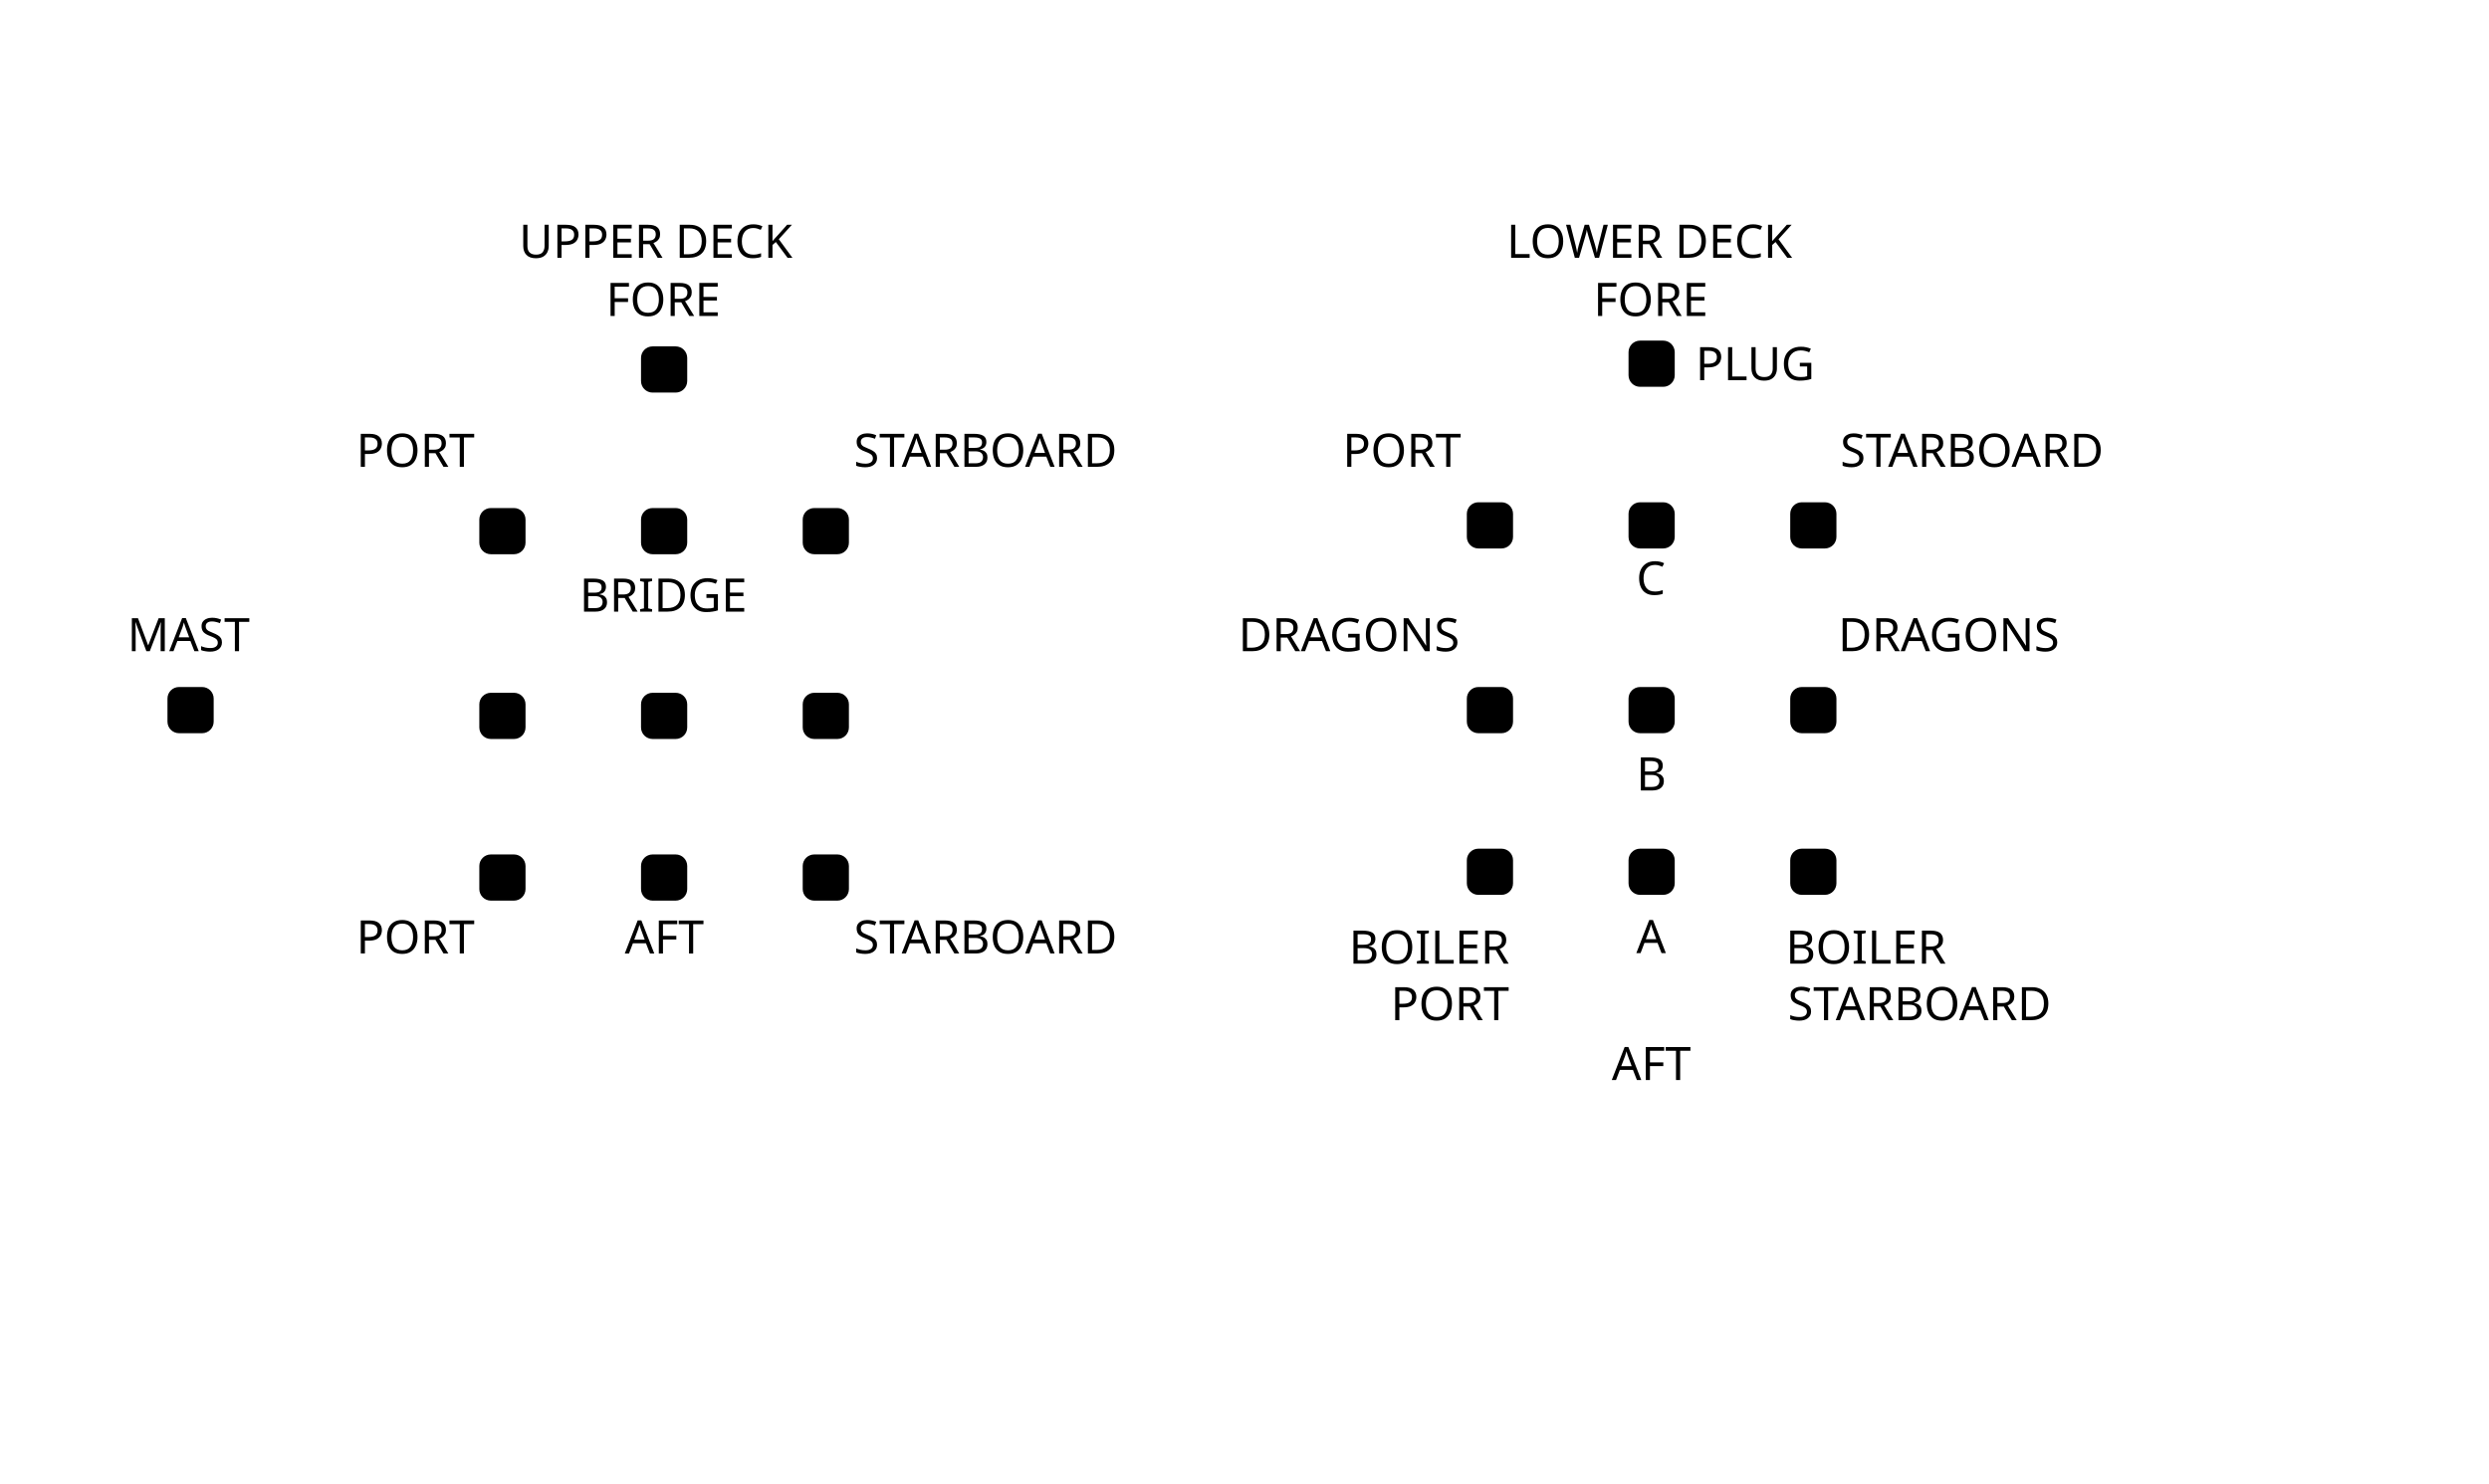
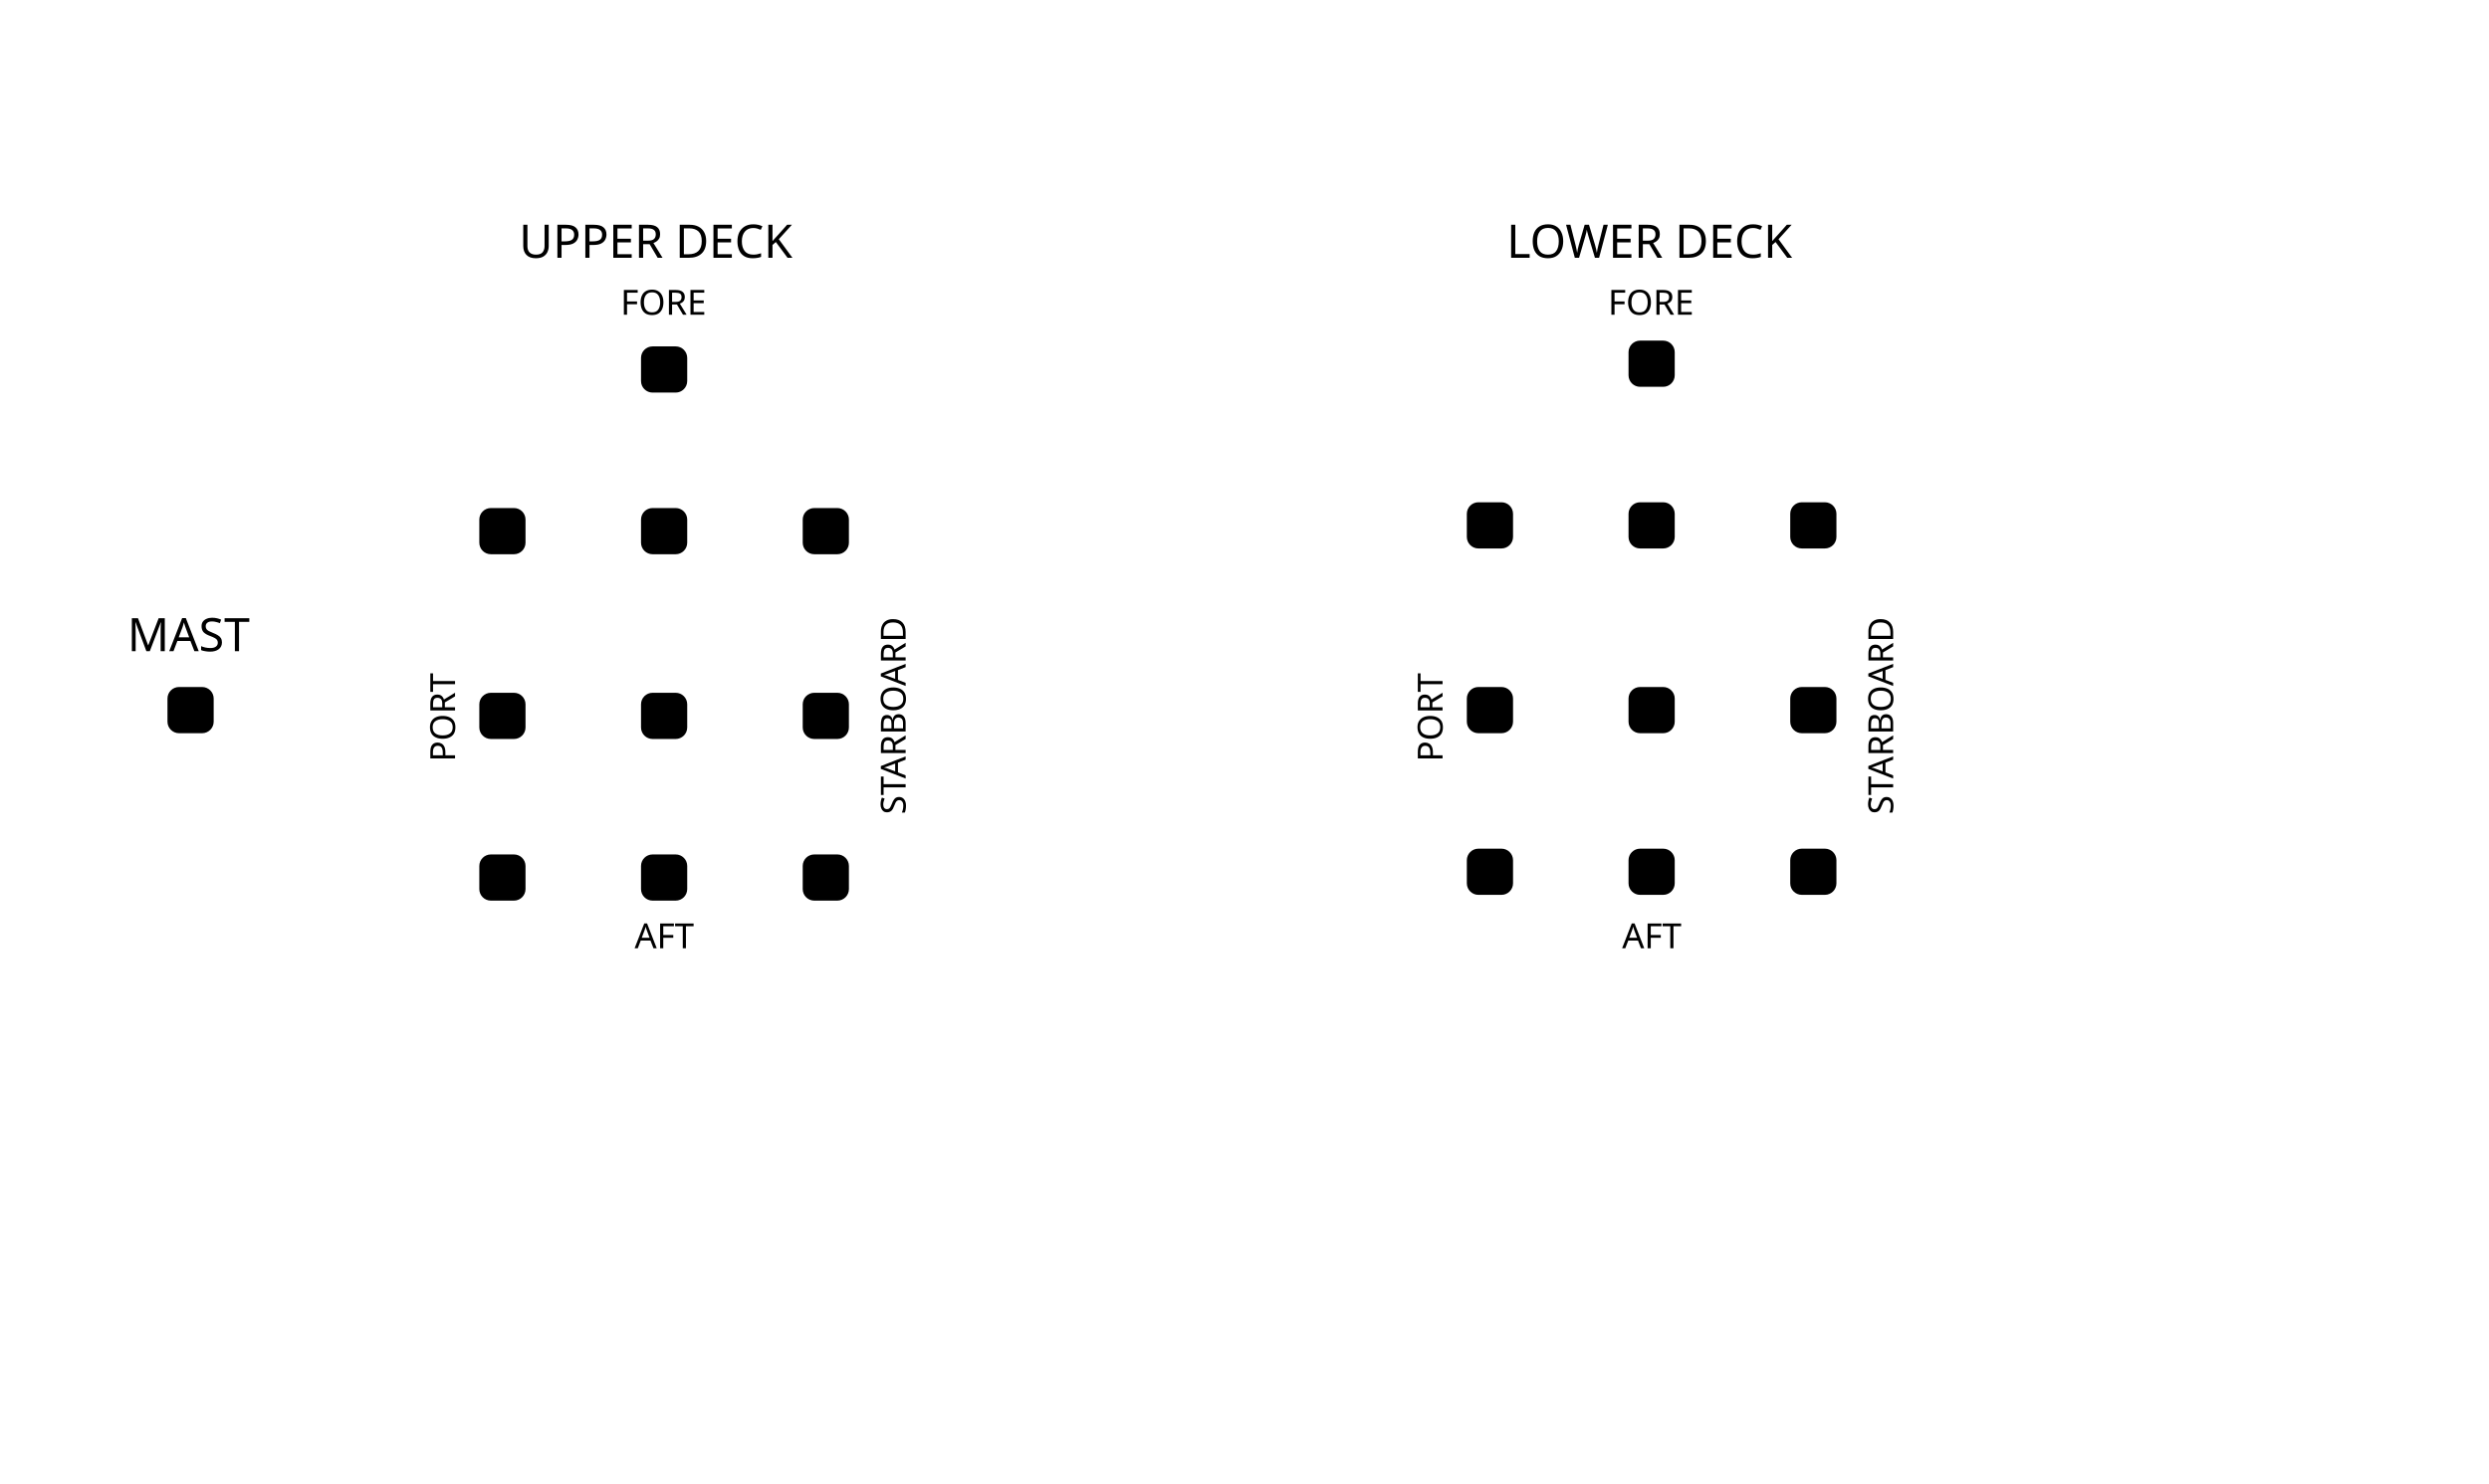
<svg xmlns="http://www.w3.org/2000/svg" viewBox="0 0 431 257" class="map-svg" data-map-id="63" version="1.1" id="svg6">
  <defs id="defs6" />
  <style id="inkscape-font-fix">
text, .map-label, .map-label-muted, .map-label-accent,
.lib-table, .lib-gap-label, .lib-book-label,
.lib-row-num, .lib-book-list, .room-type-label {
  font-family: "Noto Sans", sans-serif;
}
</style>
  <g id="layer-artwork">
    <text xml:space="preserve" x="260.892" y="44.654" id="text6" class="map-label" font-size="8">
      <tspan id="tspan6" x="260.892" y="44.654" style="font-size:8px">LOWER DECK</tspan>
    </text>
-     <text xml:space="preserve" x="275.94" y="54.727" id="text7" class="map-label-muted" font-size="7px">
-       <tspan x="275.94" y="54.727" style="font-size:8px" id="tspan8">FORE</tspan>
-     </text>
-     <text xml:space="preserve" x="283.352" y="103.008" id="text9" class="map-label" font-size="8px">
-       <tspan id="tspan9" x="283.352" y="103.008" style="font-size:8px">C</tspan>
-     </text>
-     <text xml:space="preserve" x="283.352" y="136.92" id="text10" class="map-label" font-size="8px">
-       <tspan id="tspan10" x="283.352" y="136.92" style="font-size:8px">B</tspan>
-     </text>
-     <text xml:space="preserve" x="283.352" y="165.088" id="text11" class="map-label" font-size="8px">
-       <tspan id="tspan11" x="283.352" y="165.088" style="font-size:8px">A</tspan>
-     </text>
-     <text xml:space="preserve" x="318.666" y="80.86" id="text12" class="map-label-muted" font-size="7px">
-       <tspan x="318.666" y="80.86" style="font-size:8px" id="tspan12">STARBOARD</tspan>
-     </text>
-     <text xml:space="preserve" x="232.502" y="80.86" id="text13" class="map-label-muted" font-size="7px">
-       <tspan x="232.502" y="80.86" style="font-size:8px" id="tspan13">PORT</tspan>
-     </text>
-     <text xml:space="preserve" x="214.439" y="112.8" id="text14" class="map-label-muted" font-size="7px">
-       <tspan x="214.439" y="112.8" style="font-size:8px" id="tspan14">DRAGONS</tspan>
-     </text>
-     <text xml:space="preserve" x="318.298" y="112.8" id="text15" class="map-label-muted" font-size="7px">
-       <tspan x="318.298" y="112.8" style="font-size:8px" id="tspan15">DRAGONS</tspan>
-     </text>
-     <text xml:space="preserve" x="233.586" y="166.92" id="text16" class="map-label" font-size="8px">
-       <tspan id="tspan16" x="233.586" y="166.92" style="font-size:8px">BOILER</tspan>
-     </text>
-     <text xml:space="preserve" x="309.224" y="166.92" id="text17" class="map-label" font-size="8px">
-       <tspan id="tspan17" x="309.224" y="166.92" style="font-size:8px">BOILER</tspan>
-     </text>
-     <text xml:space="preserve" x="309.592" y="176.712" id="text18" class="map-label-muted" font-size="7px">
-       <tspan x="309.592" y="176.712" style="font-size:8px" id="tspan18">STARBOARD</tspan>
-     </text>
-     <text xml:space="preserve" x="240.818" y="176.712" id="text19" class="map-label-muted" font-size="7px">
-       <tspan x="240.818" y="176.712" style="font-size:8px" id="tspan19">PORT</tspan>
-     </text>
-     <text xml:space="preserve" x="279.092" y="187.082" id="text20" class="map-label-muted" font-size="7px">
-       <tspan x="279.092" y="187.082" style="font-size:8px" id="tspan20">AFT</tspan>
-     </text>
    <text xml:space="preserve" x="89.892" y="44.654" id="text21" class="map-label" font-size="8px">
      <tspan id="tspan21" x="89.892" y="44.654" style="font-size:8px">UPPER DECK</tspan>
    </text>
-     <text xml:space="preserve" x="104.94" y="54.727" id="text22" class="map-label-muted" font-size="7px">
-       <tspan x="104.94" y="54.727" style="font-size:8px" id="tspan22">FORE</tspan>
+     <text xml:space="preserve" x="107.455" y="54.512" id="text22" class="map-label-muted" font-size="6px" style="font-size:6px">
+       <tspan x="107.455" y="54.512" id="tspan22" style="font-size:6px">FORE</tspan>
    </text>
    <text xml:space="preserve" x="22.052" y="112.796" id="text23" class="map-label" font-size="8px">
      <tspan id="tspan23" x="22.052" y="112.796" style="font-size:8px">MAST</tspan>
    </text>
-     <text xml:space="preserve" x="147.857" y="80.86" id="text24" class="map-label-muted" font-size="7px">
-       <tspan x="147.857" y="80.86" style="font-size:8px" id="tspan24">STARBOARD</tspan>
+     <text xml:space="preserve" x="109.891" y="164.251" id="text29" class="map-label-muted" font-size="7px" style="font-size:6px">
+       <tspan x="109.891" y="164.251" id="tspan29" style="font-size:6px">AFT</tspan>
    </text>
-     <text xml:space="preserve" x="61.692" y="80.86" id="text25" class="map-label-muted" font-size="7px">
-       <tspan x="61.692" y="80.86" style="font-size:8px" id="tspan25">PORT</tspan>
+     <text xml:space="preserve" x="-141.064" y="156.822" id="text4" class="map-label-muted" font-size="7px" transform="rotate(-90)" style="font-size:6px">
+       <tspan x="-141.064" y="156.822" id="tspan4" style="font-size:6px">STARBOARD</tspan>
    </text>
-     <text xml:space="preserve" x="100.352" y="105.944" id="text26" class="map-label-muted" font-size="7px">
-       <tspan x="100.352" y="105.944" style="font-size:8px" id="tspan26">BRIDGE</tspan>
+     <text xml:space="preserve" x="-131.95" y="78.798" id="text5" class="map-label-muted" font-size="7px" transform="rotate(-90)" style="font-size:6px">
+       <tspan x="-131.95" y="78.798" id="tspan5" style="font-size:6px">PORT</tspan>
    </text>
-     <text xml:space="preserve" x="147.857" y="165.152" id="text27" class="map-label-muted" font-size="7px">
-       <tspan x="147.857" y="165.152" style="font-size:8px" id="tspan27">STARBOARD</tspan>
+     <text xml:space="preserve" x="278.455" y="54.512" id="text7" class="map-label-muted" font-size="6px" style="font-size:6px">
+       <tspan x="278.455" y="54.512" id="tspan7" style="font-size:6px">FORE</tspan>
    </text>
-     <text xml:space="preserve" x="61.692" y="165.152" id="text28" class="map-label-muted" font-size="7px">
-       <tspan x="61.692" y="165.152" style="font-size:8px" id="tspan28">PORT</tspan>
+     <text xml:space="preserve" x="280.891" y="164.251" id="text8" class="map-label-muted" font-size="7px" style="font-size:6px">
+       <tspan x="280.891" y="164.251" id="tspan8" style="font-size:6px">AFT</tspan>
    </text>
-     <text xml:space="preserve" x="108.188" y="165.16" id="text29" class="map-label-muted" font-size="7px">
-       <tspan x="108.188" y="165.16" style="font-size:8px" id="tspan29">AFT</tspan>
+     <text xml:space="preserve" x="-141.064" y="327.822" id="text9" class="map-label-muted" font-size="7px" transform="rotate(-90)" style="font-size:6px">
+       <tspan x="-141.064" y="327.822" id="tspan9" style="font-size:6px">STARBOARD</tspan>
    </text>
-     <text xml:space="preserve" x="293.612" y="65.856" id="text30" class="map-label-muted" font-size="7px">
-       <tspan x="293.612" y="65.856" style="font-size:8px" id="tspan30">PLUG</tspan>
+     <text xml:space="preserve" x="-131.95" y="249.798" id="text10" class="map-label-muted" font-size="7px" transform="rotate(-90)" style="font-size:6px">
+       <tspan x="-131.95" y="249.798" id="tspan10" style="font-size:6px">PORT</tspan>
    </text>
  </g>
  <g id="layer-exits">
    <line id="edge-276f933f8ae0836c030480f9913b5839b99f412c-cc132ec2ee473ae6a3293cc7c07ea34aa573b08a" class="exit" x1="115" y1="124" x2="143" y2="124" />
    <line id="edge-7061b06e4b2dcc679cbb7f708ff75024c60aa5ad-cc132ec2ee473ae6a3293cc7c07ea34aa573b08a" class="exit" x1="143" y1="92" x2="143" y2="124" />
    <line id="edge-bb128c612942e5adb1f2568ef0b0ecf95bf435dd-cc132ec2ee473ae6a3293cc7c07ea34aa573b08a" class="exit" x1="143" y1="152" x2="143" y2="124" />
+ 

    null
    <line id="edge-276f933f8ae0836c030480f9913b5839b99f412c-bb128c612942e5adb1f2568ef0b0ecf95bf435dd" class="exit" x1="115" y1="124" x2="143" y2="152" />
    <line id="edge-300d37af6bc80eeb8b1d85bba0dc9e349bfdb0c5-bb128c612942e5adb1f2568ef0b0ecf95bf435dd" class="exit" x1="115" y1="152" x2="143" y2="152" />
    <line id="edge-276f933f8ae0836c030480f9913b5839b99f412c-300d37af6bc80eeb8b1d85bba0dc9e349bfdb0c5" class="exit" x1="115" y1="124" x2="115" y2="152" />
    <line id="edge-300d37af6bc80eeb8b1d85bba0dc9e349bfdb0c5-b6278d2a3a3f2f6ebdf33ba6c37dd21a681aa6ad" class="exit" x1="115" y1="152" x2="87" y2="152" />
    <line id="edge-300d37af6bc80eeb8b1d85bba0dc9e349bfdb0c5-cc132ec2ee473ae6a3293cc7c07ea34aa573b08a" class="exit" x1="115" y1="152" x2="143" y2="124" />
    <line id="edge-afe5ba7685f3ad5d6e2c72a1a26a1c4e49c8b121-b6278d2a3a3f2f6ebdf33ba6c37dd21a681aa6ad" class="exit" x1="87" y1="124" x2="87" y2="152" />
    <line id="edge-276f933f8ae0836c030480f9913b5839b99f412c-afe5ba7685f3ad5d6e2c72a1a26a1c4e49c8b121" class="exit" x1="115" y1="124" x2="87" y2="124" />
    <line id="edge-300d37af6bc80eeb8b1d85bba0dc9e349bfdb0c5-afe5ba7685f3ad5d6e2c72a1a26a1c4e49c8b121" class="exit" x1="115" y1="152" x2="87" y2="124" />
    <line id="edge-549b279912bf26749f193103f5a698d1763c4195-afe5ba7685f3ad5d6e2c72a1a26a1c4e49c8b121" class="exit" x1="87" y1="92" x2="87" y2="124" />
+ 

    null
    null
    <line id="edge-276f933f8ae0836c030480f9913b5839b99f412c-b6278d2a3a3f2f6ebdf33ba6c37dd21a681aa6ad" class="exit" x1="115" y1="124" x2="87" y2="152" />
    <line id="edge-21de9d4c3c3c9b4cd41483937f63c98f20c856c8-7061b06e4b2dcc679cbb7f708ff75024c60aa5ad" class="exit" x1="115" y1="64" x2="143" y2="92" />
    <line id="edge-7061b06e4b2dcc679cbb7f708ff75024c60aa5ad-fb106e274d6161cebcbba8dfb256b718f896d800" class="exit" x1="143" y1="92" x2="115" y2="92" />
    <line id="edge-21de9d4c3c3c9b4cd41483937f63c98f20c856c8-549b279912bf26749f193103f5a698d1763c4195" class="exit" x1="115" y1="64" x2="87" y2="92" />
    <line id="edge-549b279912bf26749f193103f5a698d1763c4195-fb106e274d6161cebcbba8dfb256b718f896d800" class="exit" x1="87" y1="92" x2="115" y2="92" />
    <line id="edge-69785e30295575f22400335deda7284980a8647b-bb1f4ee5a2a4e1dca0a91559d4934c2710080ffd" class="exit" x1="314" y1="151" x2="314" y2="123" />
    <line id="edge-7011a9bed74b1a416349e8b251f0d312c1c01311-bb1f4ee5a2a4e1dca0a91559d4934c2710080ffd" class="exit" x1="314" y1="91" x2="314" y2="123" />
    <line id="edge-8380ae44a26adabd8cfcc4c66315fccaf375dd96-bb1f4ee5a2a4e1dca0a91559d4934c2710080ffd" class="exit" x1="286" y1="123" x2="314" y2="123" />
    <line id="edge-37ceaa9225c6079b6f4c1c1822f6586c8f3562c1-7011a9bed74b1a416349e8b251f0d312c1c01311" class="exit" x1="286" y1="63" x2="314" y2="91" />
    <line id="edge-37ceaa9225c6079b6f4c1c1822f6586c8f3562c1-a3acea848c2fb367e7d38792d3a5c58e45aac205" class="exit" x1="286" y1="63" x2="258" y2="91" />
    <line id="edge-68c73bf8cbd4bdf2d5f056dfb0c4f7f873c43357-a3acea848c2fb367e7d38792d3a5c58e45aac205" class="exit" x1="286" y1="91" x2="258" y2="91" />
    <line id="edge-9af6f1f64b8728b62a572a0540be43110cb109ad-a3acea848c2fb367e7d38792d3a5c58e45aac205" class="exit" x1="258" y1="123" x2="258" y2="91" />
    <line id="edge-8fb3cbee200ce4c47426e357635cf027354a0645-9af6f1f64b8728b62a572a0540be43110cb109ad" class="exit" x1="258" y1="151" x2="258" y2="123" />
    <line id="edge-8fb3cbee200ce4c47426e357635cf027354a0645-e97301502f9725e070d40542e02b9df68384c223" class="exit" x1="258" y1="151" x2="286" y2="151" />
  </g>
  <g id="layer-rooms">
    <rect id="room-cc132ec2ee473ae6a3293cc7c07ea34aa573b08a" class="room indoor" data-label="starboard side of the upper deck" x="139" y="120" width="8" height="8" rx="2" />
    <polygon class="stair-symbol" points="140.5,122 145.5,122 143,127 " id="polygon1" />
    <rect id="room-bb128c612942e5adb1f2568ef0b0ecf95bf435dd" class="room indoor" data-label="starboard aft corner of the upper deck" x="139" y="148" width="8" height="8" rx="2" />
    <rect id="room-300d37af6bc80eeb8b1d85bba0dc9e349bfdb0c5" class="room indoor" data-label="aft end of the upper deck" x="111" y="148" width="8" height="8" rx="2" />
    <rect id="room-b6278d2a3a3f2f6ebdf33ba6c37dd21a681aa6ad" class="room indoor" data-label="port aft corner of the upper deck" x="83" y="148" width="8" height="8" rx="2" />
    <rect id="room-afe5ba7685f3ad5d6e2c72a1a26a1c4e49c8b121" class="room indoor" data-label="port side of the upper deck" x="83" y="120" width="8" height="8" rx="2" />
    <polygon class="stair-symbol" points="84.5,122 89.5,122 87,127 " id="polygon2" />
    <rect id="room-276f933f8ae0836c030480f9913b5839b99f412c" class="room indoor" data-label="middle of the upper deck" x="111" y="120" width="8" height="8" rx="2" />
    <polygon class="stair-symbol" points="112.5,126 117.5,126 115,121 " id="polygon3" />
    <rect id="room-01cef59ef1d5914600f1cf94d4f3f9fb8f585020" class="room indoor" data-label="atop the mast" x="29" y="119" width="8" height="8" rx="2" />
    <polygon class="stair-symbol" points="30.5,121 35.5,121 33,126 " id="polygon4" />
    <rect id="room-7061b06e4b2dcc679cbb7f708ff75024c60aa5ad" class="room indoor" data-label="starboard fore corner of the upper deck" x="139" y="88" width="8" height="8" rx="2" />
    <rect id="room-21de9d4c3c3c9b4cd41483937f63c98f20c856c8" class="room indoor" data-label="fore end of the upper deck" x="111" y="60" width="8" height="8" rx="2" />
    <rect id="room-549b279912bf26749f193103f5a698d1763c4195" class="room indoor" data-label="port fore corner of the upper deck" x="83" y="88" width="8" height="8" rx="2" />
    <rect id="room-fb106e274d6161cebcbba8dfb256b718f896d800" class="room indoor" data-label="bridge of the SS Unsinkable" x="111" y="88" width="8" height="8" rx="2" />
    <rect id="room-bb1f4ee5a2a4e1dca0a91559d4934c2710080ffd" class="room indoor" data-label="starboard corridor of the lower deck" x="310" y="119" width="8" height="8" rx="2" />
    <polygon class="stair-symbol" points="311.5,125 316.5,125 314,120 " id="polygon5" />
    <rect id="room-69785e30295575f22400335deda7284980a8647b" class="room indoor" data-label="starboard boiler room" x="310" y="147" width="8" height="8" rx="2" />
    <rect id="room-8380ae44a26adabd8cfcc4c66315fccaf375dd96" class="room indoor" data-label="Store B" x="282" y="119" width="8" height="8" rx="2" />
    <rect id="room-7011a9bed74b1a416349e8b251f0d312c1c01311" class="room indoor" data-label="starboard fore corner of the lower deck" x="310" y="87" width="8" height="8" rx="2" />
    <rect id="room-37ceaa9225c6079b6f4c1c1822f6586c8f3562c1" class="room indoor" data-label="fore corner of the lower deck" x="282" y="59" width="8" height="8" rx="2" />
    <rect id="room-a3acea848c2fb367e7d38792d3a5c58e45aac205" class="room indoor" data-label="port fore corner of the lower deck" x="254" y="87" width="8" height="8" rx="2" />
    <rect id="room-68c73bf8cbd4bdf2d5f056dfb0c4f7f873c43357" class="room indoor" data-label="Store C" x="282" y="87" width="8" height="8" rx="2" />
    <rect id="room-9af6f1f64b8728b62a572a0540be43110cb109ad" class="room indoor" data-label="port corridor of the lower deck" x="254" y="119" width="8" height="8" rx="2" />
    <polygon class="stair-symbol" points="255.5,125 260.5,125 258,120 " id="polygon6" />
    <rect id="room-8fb3cbee200ce4c47426e357635cf027354a0645" class="room indoor" data-label="port boiler room" x="254" y="147" width="8" height="8" rx="2" />
    <rect id="room-e97301502f9725e070d40542e02b9df68384c223" class="room indoor" data-label="Store A" x="282" y="147" width="8" height="8" rx="2" />
  </g>
-   <g id="layer-room-labels" />
+   <g id="layer-room-labels">
+     <text xml:space="preserve" x="284.676" y="92.428" id="text3" class="map-label" font-size="4px" text-align="center" style="font-family:'Noto Sans', sans-serif">
+       <tspan id="tspan3" x="284.676" y="92.428">C</tspan>
+     </text>
+     <text xml:space="preserve" x="284.614" y="124.428" id="text1" class="map-label" font-size="4px" text-align="center" style="font-family:'Noto Sans', sans-serif">
+       <tspan id="tspan1" x="284.614" y="124.428">B</tspan>
+     </text>
+     <text xml:space="preserve" x="284.724" y="152.434" id="text2" class="map-label" font-size="4px" text-align="center" style="font-family:'Noto Sans', sans-serif">
+       <tspan id="tspan2" x="284.724" y="152.434">A</tspan>
+     </text>
+   </g>
  <g id="layer-labels">
    
  </g>
</svg>
